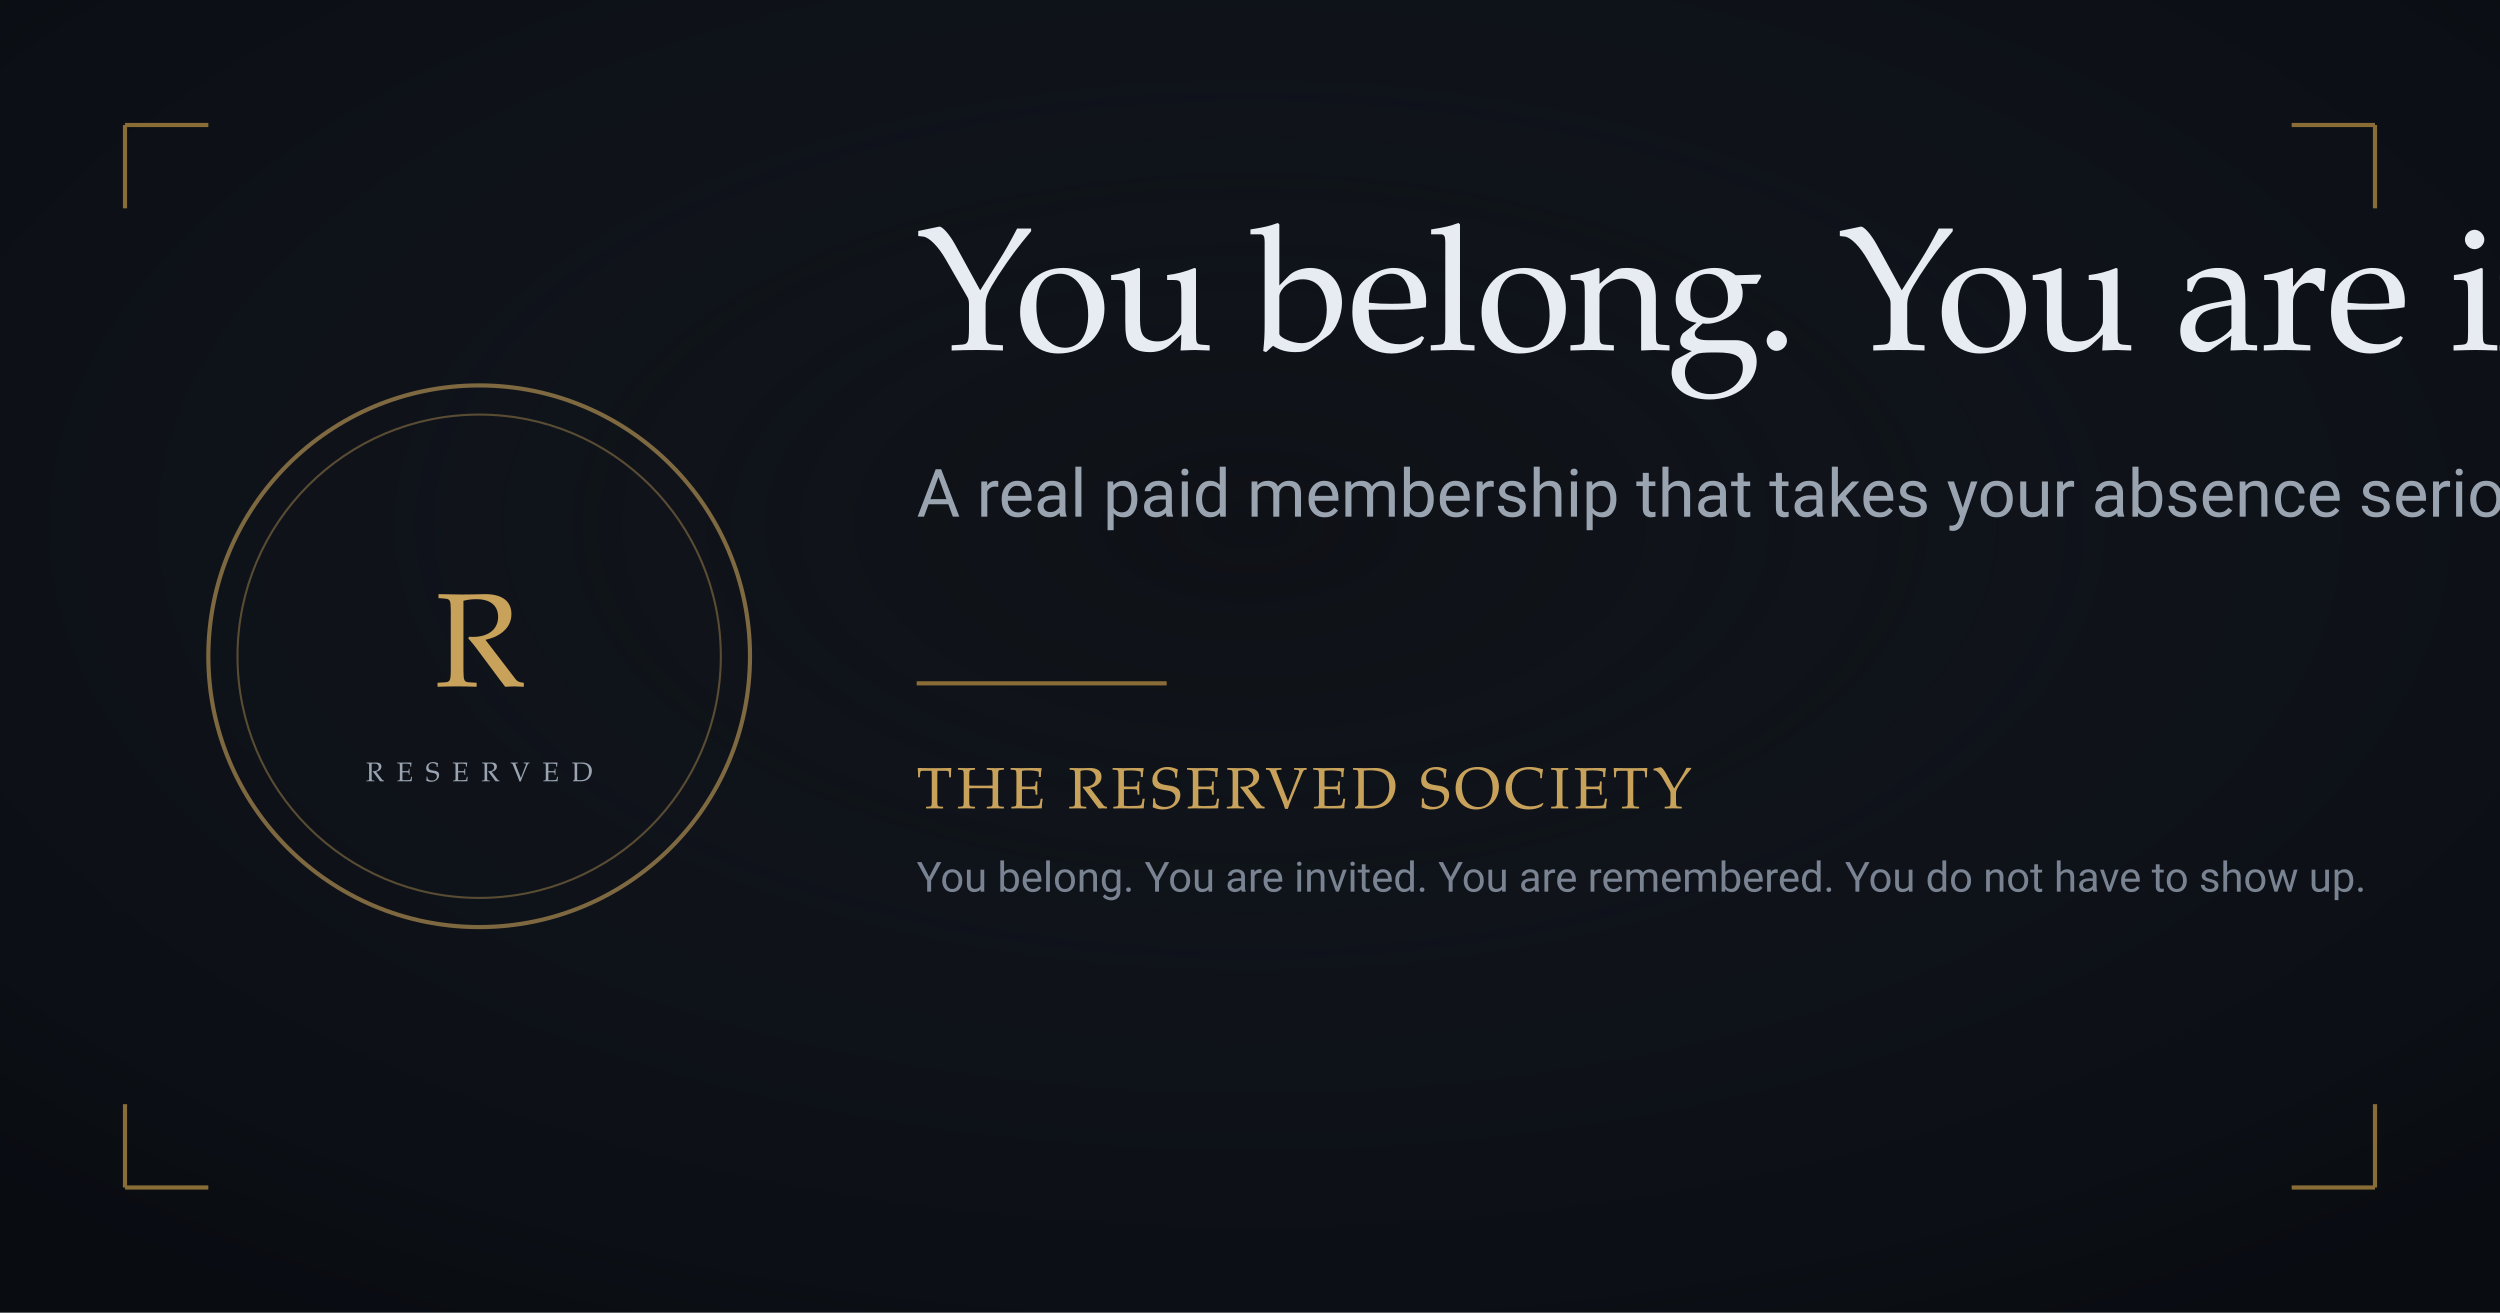
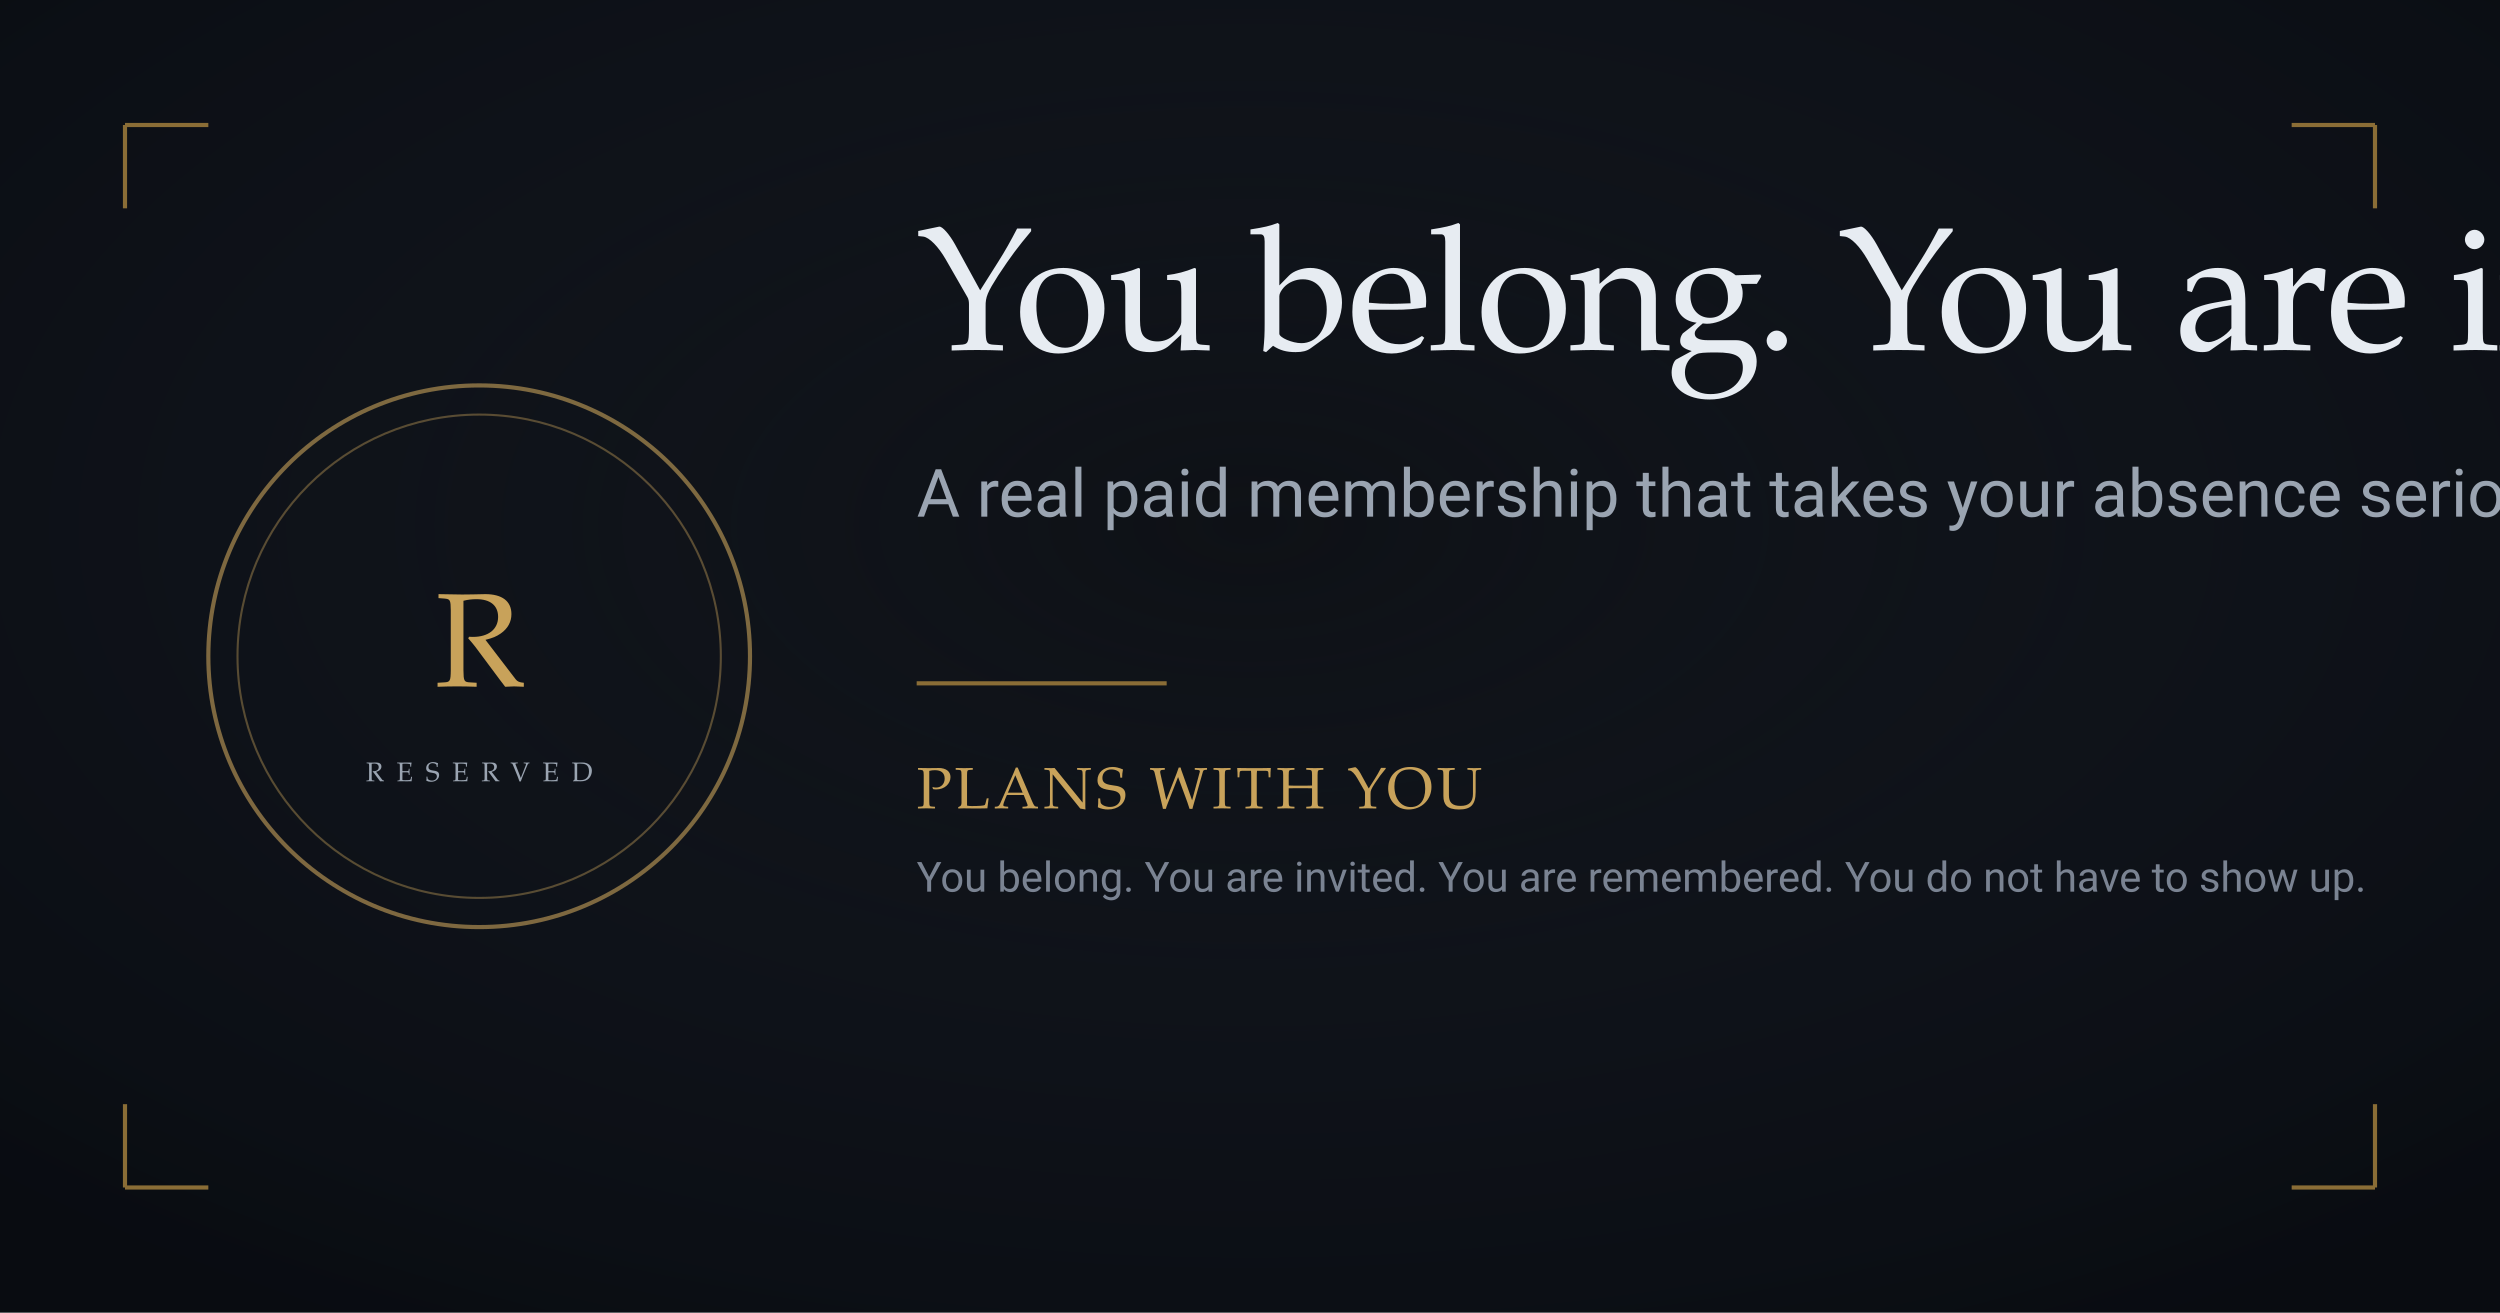
<svg xmlns="http://www.w3.org/2000/svg" width="1200" height="630" viewBox="0 0 1200 630" role="img" aria-label="You belong. You are invited. You are remembered.">
  <defs>
    <radialGradient id="g" cx="50%" cy="40%" r="70%">
      <stop offset="0%" stop-color="#1b2230" stop-opacity="0" />
      <stop offset="100%" stop-color="#070a0f" stop-opacity="0.7" />
    </radialGradient>
  </defs>
  <rect fill="#0e1116" width="1200" height="630" />
  <rect width="1200" height="630" fill="url(#g)" />
  <g stroke="#8a6d36" stroke-width="2" fill="none">
    <path d="M 60 60 L 60 100 M 60 60 L 100 60" />
    <path d="M 1140 60 L 1140 100 M 1140 60 L 1100 60" />
    <path d="M 60 570 L 60 530 M 60 570 L 100 570" />
    <path d="M 1140 570 L 1140 530 M 1140 570 L 1100 570" />
  </g>
  <g transform="translate(230, 315)">
    <circle r="130" fill="none" stroke="#c8a25a" stroke-width="2" opacity="0.6" />
    <circle r="116" fill="none" stroke="#c8a25a" stroke-width="1" opacity="0.4" />
    <text font-family="&quot;Iowan Old Style&quot;, &quot;Palatino Linotype&quot;, Palatino, &quot;Source Serif Pro&quot;, Georgia, serif" fill="#c8a25a" text-anchor="middle" dominant-baseline="central" font-size="64" letter-spacing="2">R</text>
    <text font-family="&quot;Iowan Old Style&quot;, &quot;Palatino Linotype&quot;, Palatino, &quot;Source Serif Pro&quot;, Georgia, serif" fill="#9aa4b1" text-anchor="middle" font-size="13" letter-spacing="6" y="60">RESERVED</text>
  </g>
  <g transform="translate(440, 168)">
    <text font-family="&quot;Iowan Old Style&quot;, &quot;Palatino Linotype&quot;, Palatino, &quot;Source Serif Pro&quot;, Georgia, serif" fill="#e7ecf2" x="0" y="0" font-size="84" font-weight="400" letter-spacing="-1">You belong. You are invited. You are remembered.</text>
    <text font-family="ui-sans-serif, system-ui, -apple-system, &quot;Segoe UI&quot;, Roboto, &quot;Helvetica Neue&quot;, Arial, sans-serif" fill="#9aa4b1" x="0" y="80" font-size="32" font-weight="400">A real paid membership that takes your absence seriously.</text>
    <line x1="0" x2="120" y1="160" y2="160" stroke="#8a6d36" stroke-width="2" />
-     <text font-family="&quot;Iowan Old Style&quot;, &quot;Palatino Linotype&quot;, Palatino, &quot;Source Serif Pro&quot;, Georgia, serif" fill="#c8a25a" x="0" y="220" font-size="28" letter-spacing="2">THE RESERVED SOCIETY</text>
+     <text font-family="&quot;Iowan Old Style&quot;, &quot;Palatino Linotype&quot;, Palatino, &quot;Source Serif Pro&quot;, Georgia, serif" fill="#c8a25a" x="0" y="220" font-size="28" letter-spacing="2">PLANS WITH YOU</text>
    <text font-family="ui-sans-serif, system-ui, -apple-system, &quot;Segoe UI&quot;, Roboto, &quot;Helvetica Neue&quot;, Arial, sans-serif" fill="#7a8392" x="0" y="260" font-size="20">You belong. You are invited. You are remembered. You do not have to show up.</text>
  </g>
</svg>
